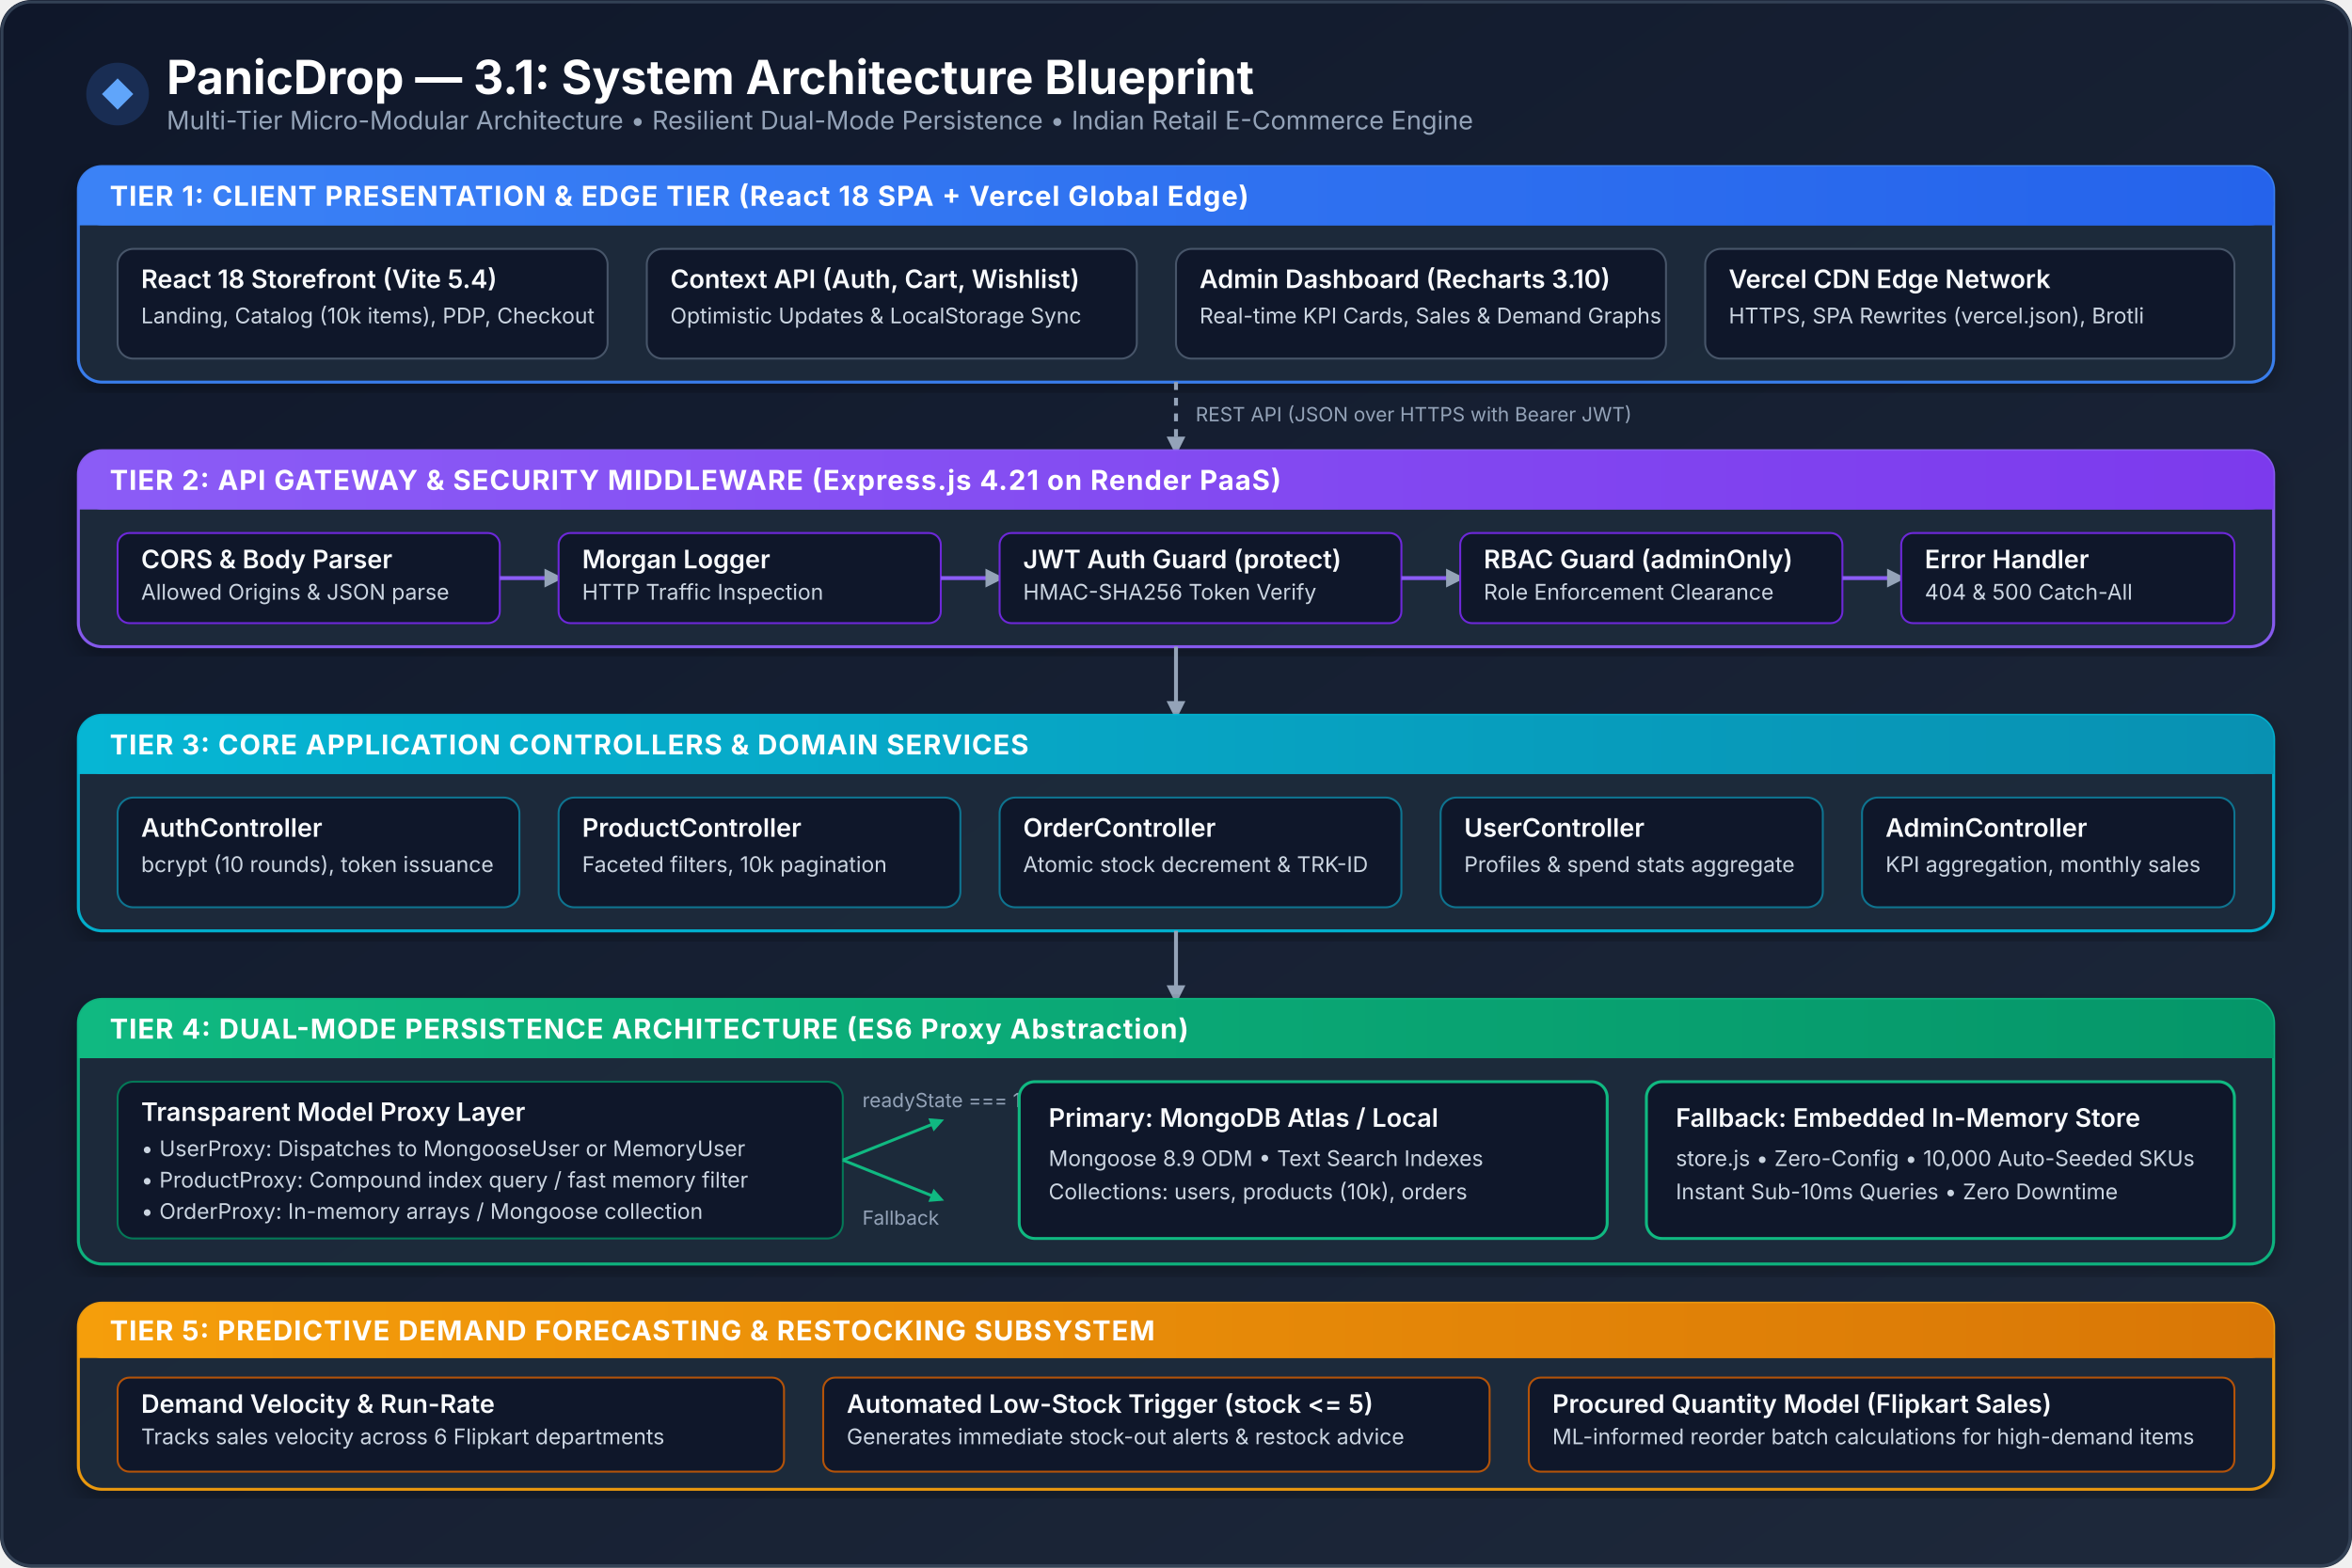
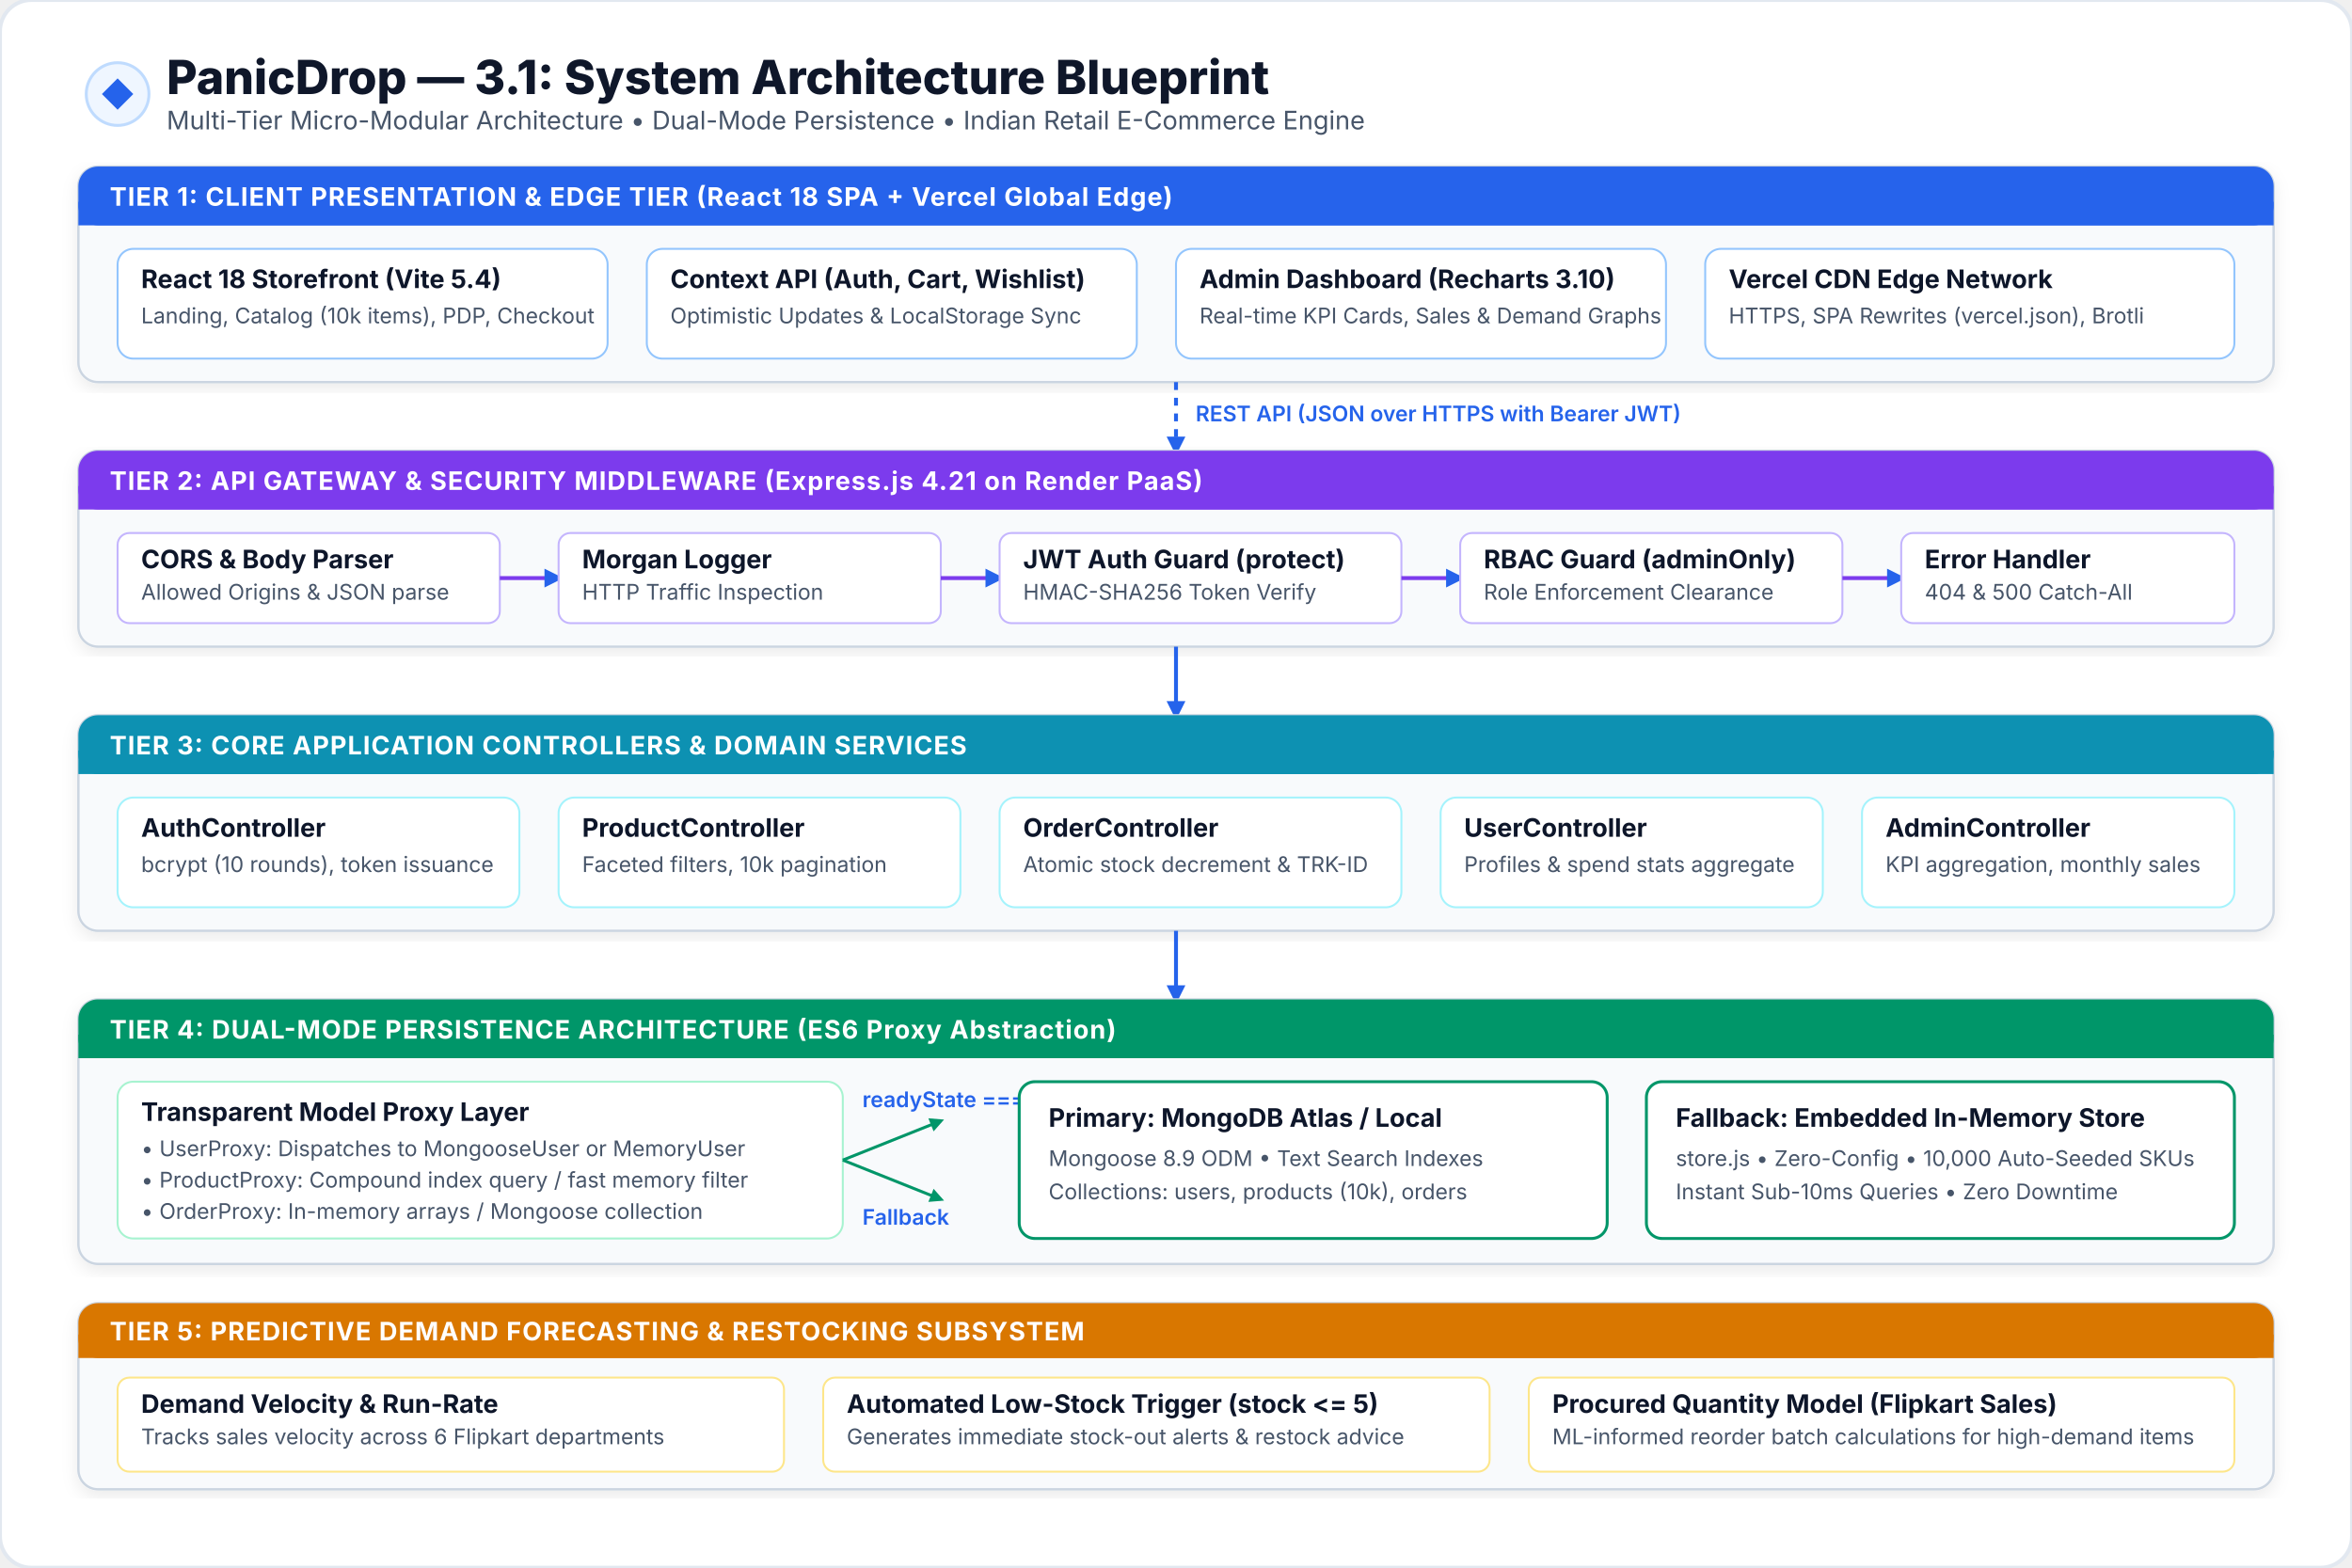
<svg xmlns="http://www.w3.org/2000/svg" viewBox="0 0 1200 800" width="100%" height="100%">
  <defs>
-     <linearGradient id="bgGrad" x1="0%" y1="0%" x2="100%" y2="100%">
-       <stop offset="0%" stop-color="#0f172a" />
-       <stop offset="100%" stop-color="#1e293b" />
-     </linearGradient>
-     <linearGradient id="clientGrad" x1="0%" y1="0%" x2="100%" y2="0%">
-       <stop offset="0%" stop-color="#3b82f6" />
-       <stop offset="100%" stop-color="#2563eb" />
-     </linearGradient>
-     <linearGradient id="apiGrad" x1="0%" y1="0%" x2="100%" y2="0%">
-       <stop offset="0%" stop-color="#8b5cf6" />
-       <stop offset="100%" stop-color="#7c3aed" />
-     </linearGradient>
-     <linearGradient id="serviceGrad" x1="0%" y1="0%" x2="100%" y2="0%">
-       <stop offset="0%" stop-color="#06b6d4" />
-       <stop offset="100%" stop-color="#0891b2" />
-     </linearGradient>
-     <linearGradient id="dbGrad" x1="0%" y1="0%" x2="100%" y2="0%">
-       <stop offset="0%" stop-color="#10b981" />
-       <stop offset="100%" stop-color="#059669" />
-     </linearGradient>
-     <linearGradient id="mlGrad" x1="0%" y1="0%" x2="100%" y2="0%">
-       <stop offset="0%" stop-color="#f59e0b" />
-       <stop offset="100%" stop-color="#d97706" />
-     </linearGradient>
    <filter id="shadow" x="-5%" y="-5%" width="110%" height="110%">
-       <feDropShadow dx="0" dy="4" stdDeviation="6" flood-color="#000" flood-opacity="0.35" />
+       <feDropShadow dx="0" dy="3" stdDeviation="4" flood-color="#0f172a" flood-opacity="0.08" />
    </filter>
    <marker id="arrow" viewBox="0 0 10 10" refX="6" refY="5" markerWidth="6" markerHeight="6" orient="auto-start-reverse">
-       <path d="M 0 1 L 8 5 L 0 9 z" fill="#94a3b8" />
+       <path d="M 0 1 L 8 5 L 0 9 z" fill="#2563eb" />
    </marker>
    <marker id="arrow-green" viewBox="0 0 10 10" refX="6" refY="5" markerWidth="6" markerHeight="6" orient="auto-start-reverse">
-       <path d="M 0 1 L 8 5 L 0 9 z" fill="#10b981" />
+       <path d="M 0 1 L 8 5 L 0 9 z" fill="#059669" />
    </marker>
  </defs>
  <style>
-     .title { font-family: system-ui, -apple-system, sans-serif; font-size: 24px; font-weight: 700; fill: #ffffff; }
-     .subtitle { font-family: system-ui, -apple-system, sans-serif; font-size: 13px; fill: #94a3b8; }
-     .tier-title { font-family: system-ui, -apple-system, sans-serif; font-size: 14px; font-weight: 700; fill: #ffffff; letter-spacing: 0.5px; }
-     .box-title { font-family: system-ui, -apple-system, sans-serif; font-size: 13px; font-weight: 600; fill: #f8fafc; }
-     .box-desc { font-family: system-ui, -apple-system, sans-serif; font-size: 11px; fill: #cbd5e1; }
-     .badge { font-family: system-ui, -apple-system, sans-serif; font-size: 10px; font-weight: 600; }
-     .conn-label { font-family: system-ui, -apple-system, sans-serif; font-size: 10px; fill: #94a3b8; }
+     .title { font-family: system-ui, -apple-system, sans-serif; font-size: 24px; font-weight: 800; fill: #0f172a; }
+     .subtitle { font-family: system-ui, -apple-system, sans-serif; font-size: 13px; fill: #475569; }
+     .tier-title { font-family: system-ui, -apple-system, sans-serif; font-size: 13px; font-weight: 700; fill: #ffffff; letter-spacing: 0.5px; }
+     .box-title { font-family: system-ui, -apple-system, sans-serif; font-size: 13px; font-weight: 700; fill: #0f172a; }
+     .box-desc { font-family: system-ui, -apple-system, sans-serif; font-size: 11px; fill: #475569; }
+     .conn-label { font-family: system-ui, -apple-system, sans-serif; font-size: 11px; font-weight: 600; fill: #2563eb; }
  </style>
-   <rect width="1200" height="800" rx="16" fill="url(#bgGrad)" />
-   <rect x="1" y="1" width="1198" height="798" rx="15" fill="none" stroke="#334155" stroke-width="1.5" />
+   <rect width="1200" height="800" rx="16" fill="#ffffff" stroke="#e2e8f0" stroke-width="2" />
  <g transform="translate(40, 30)">
-     <circle cx="20" cy="18" r="16" fill="#3b82f6" opacity="0.2" />
-     <path d="M12 18 L20 10 L28 18 L20 26 Z" fill="#60a5fa" />
+     <circle cx="20" cy="18" r="16" fill="#eff6ff" stroke="#bfdbfe" stroke-width="1.5" />
+     <path d="M12 18 L20 10 L28 18 L20 26 Z" fill="#2563eb" />
    <text x="45" y="18" class="title">PanicDrop — 3.1: System Architecture Blueprint</text>
-     <text x="45" y="36" class="subtitle">Multi-Tier Micro-Modular Architecture • Resilient Dual-Mode Persistence • Indian Retail E-Commerce Engine</text>
+     <text x="45" y="36" class="subtitle">Multi-Tier Micro-Modular Architecture • Dual-Mode Persistence • Indian Retail E-Commerce Engine</text>
  </g>
-   <g transform="translate(40, 85)">
-     <rect width="1120" height="110" rx="12" fill="#1e293b" stroke="#3b82f6" stroke-width="1.5" filter="url(#shadow)" opacity="0.95" />
-     <rect width="1120" height="30" rx="12" fill="url(#clientGrad)" />
-     <rect y="18" width="1120" height="12" fill="url(#clientGrad)" />
+   <g transform="translate(40, 85)" filter="url(#shadow)">
+     <rect width="1120" height="110" rx="10" fill="#f8fafc" stroke="#cbd5e1" stroke-width="1.2" />
+     <rect width="1120" height="30" rx="10" fill="#2563eb" />
+     <rect y="18" width="1120" height="12" fill="#2563eb" />
    <text x="16" y="20" class="tier-title">TIER 1: CLIENT PRESENTATION &amp; EDGE TIER (React 18 SPA + Vercel Global Edge)</text>
-     <rect x="20" y="42" width="250" height="56" rx="8" fill="#0f172a" stroke="#475569" stroke-width="1" />
+     <rect x="20" y="42" width="250" height="56" rx="8" fill="#ffffff" stroke="#93c5fd" stroke-width="1" />
    <text x="32" y="62" class="box-title">React 18 Storefront (Vite 5.4)</text>
    <text x="32" y="80" class="box-desc">Landing, Catalog (10k items), PDP, Checkout</text>
-     <rect x="290" y="42" width="250" height="56" rx="8" fill="#0f172a" stroke="#475569" stroke-width="1" />
+     <rect x="290" y="42" width="250" height="56" rx="8" fill="#ffffff" stroke="#93c5fd" stroke-width="1" />
    <text x="302" y="62" class="box-title">Context API (Auth, Cart, Wishlist)</text>
    <text x="302" y="80" class="box-desc">Optimistic Updates &amp; LocalStorage Sync</text>
-     <rect x="560" y="42" width="250" height="56" rx="8" fill="#0f172a" stroke="#475569" stroke-width="1" />
+     <rect x="560" y="42" width="250" height="56" rx="8" fill="#ffffff" stroke="#93c5fd" stroke-width="1" />
    <text x="572" y="62" class="box-title">Admin Dashboard (Recharts 3.10)</text>
    <text x="572" y="80" class="box-desc">Real-time KPI Cards, Sales &amp; Demand Graphs</text>
-     <rect x="830" y="42" width="270" height="56" rx="8" fill="#0f172a" stroke="#475569" stroke-width="1" />
+     <rect x="830" y="42" width="270" height="56" rx="8" fill="#ffffff" stroke="#93c5fd" stroke-width="1" />
    <text x="842" y="62" class="box-title">Vercel CDN Edge Network</text>
    <text x="842" y="80" class="box-desc">HTTPS, SPA Rewrites (vercel.json), Brotli</text>
  </g>
-   <line x1="600" y1="195" x2="600" y2="230" stroke="#94a3b8" stroke-width="2" stroke-dasharray="4" marker-end="url(#arrow)" />
+   <line x1="600" y1="195" x2="600" y2="230" stroke="#2563eb" stroke-width="2" stroke-dasharray="4" marker-end="url(#arrow)" />
  <text x="610" y="215" class="conn-label">REST API (JSON over HTTPS with Bearer JWT)</text>
-   <g transform="translate(40, 230)">
-     <rect width="1120" height="100" rx="12" fill="#1e293b" stroke="#8b5cf6" stroke-width="1.5" filter="url(#shadow)" opacity="0.95" />
-     <rect width="1120" height="30" rx="12" fill="url(#apiGrad)" />
-     <rect y="18" width="1120" height="12" fill="url(#apiGrad)" />
+   <g transform="translate(40, 230)" filter="url(#shadow)">
+     <rect width="1120" height="100" rx="10" fill="#f8fafc" stroke="#cbd5e1" stroke-width="1.2" />
+     <rect width="1120" height="30" rx="10" fill="#7c3aed" />
+     <rect y="18" width="1120" height="12" fill="#7c3aed" />
    <text x="16" y="20" class="tier-title">TIER 2: API GATEWAY &amp; SECURITY MIDDLEWARE (Express.js 4.21 on Render PaaS)</text>
-     <rect x="20" y="42" width="195" height="46" rx="6" fill="#0f172a" stroke="#6d28d9" stroke-width="1" />
+     <rect x="20" y="42" width="195" height="46" rx="6" fill="#ffffff" stroke="#c4b5fd" stroke-width="1" />
    <text x="32" y="60" class="box-title">CORS &amp; Body Parser</text>
    <text x="32" y="76" class="box-desc">Allowed Origins &amp; JSON parse</text>
-     <line x1="215" y1="65" x2="245" y2="65" stroke="#8b5cf6" stroke-width="2" marker-end="url(#arrow)" />
-     <rect x="245" y="42" width="195" height="46" rx="6" fill="#0f172a" stroke="#6d28d9" stroke-width="1" />
+     <line x1="215" y1="65" x2="245" y2="65" stroke="#7c3aed" stroke-width="2" marker-end="url(#arrow)" />
+     <rect x="245" y="42" width="195" height="46" rx="6" fill="#ffffff" stroke="#c4b5fd" stroke-width="1" />
    <text x="257" y="60" class="box-title">Morgan Logger</text>
    <text x="257" y="76" class="box-desc">HTTP Traffic Inspection</text>
-     <line x1="440" y1="65" x2="470" y2="65" stroke="#8b5cf6" stroke-width="2" marker-end="url(#arrow)" />
-     <rect x="470" y="42" width="205" height="46" rx="6" fill="#0f172a" stroke="#6d28d9" stroke-width="1" />
+     <line x1="440" y1="65" x2="470" y2="65" stroke="#7c3aed" stroke-width="2" marker-end="url(#arrow)" />
+     <rect x="470" y="42" width="205" height="46" rx="6" fill="#ffffff" stroke="#c4b5fd" stroke-width="1" />
    <text x="482" y="60" class="box-title">JWT Auth Guard (protect)</text>
    <text x="482" y="76" class="box-desc">HMAC-SHA256 Token Verify</text>
-     <line x1="675" y1="65" x2="705" y2="65" stroke="#8b5cf6" stroke-width="2" marker-end="url(#arrow)" />
-     <rect x="705" y="42" width="195" height="46" rx="6" fill="#0f172a" stroke="#6d28d9" stroke-width="1" />
+     <line x1="675" y1="65" x2="705" y2="65" stroke="#7c3aed" stroke-width="2" marker-end="url(#arrow)" />
+     <rect x="705" y="42" width="195" height="46" rx="6" fill="#ffffff" stroke="#c4b5fd" stroke-width="1" />
    <text x="717" y="60" class="box-title">RBAC Guard (adminOnly)</text>
    <text x="717" y="76" class="box-desc">Role Enforcement Clearance</text>
-     <line x1="900" y1="65" x2="930" y2="65" stroke="#8b5cf6" stroke-width="2" marker-end="url(#arrow)" />
-     <rect x="930" y="42" width="170" height="46" rx="6" fill="#0f172a" stroke="#6d28d9" stroke-width="1" />
+     <line x1="900" y1="65" x2="930" y2="65" stroke="#7c3aed" stroke-width="2" marker-end="url(#arrow)" />
+     <rect x="930" y="42" width="170" height="46" rx="6" fill="#ffffff" stroke="#c4b5fd" stroke-width="1" />
    <text x="942" y="60" class="box-title">Error Handler</text>
    <text x="942" y="76" class="box-desc">404 &amp; 500 Catch-All</text>
  </g>
-   <line x1="600" y1="330" x2="600" y2="365" stroke="#94a3b8" stroke-width="2" marker-end="url(#arrow)" />
-   <g transform="translate(40, 365)">
-     <rect width="1120" height="110" rx="12" fill="#1e293b" stroke="#06b6d4" stroke-width="1.5" filter="url(#shadow)" opacity="0.95" />
-     <rect width="1120" height="30" rx="12" fill="url(#serviceGrad)" />
-     <rect y="18" width="1120" height="12" fill="url(#serviceGrad)" />
+   <line x1="600" y1="330" x2="600" y2="365" stroke="#2563eb" stroke-width="2" marker-end="url(#arrow)" />
+   <g transform="translate(40, 365)" filter="url(#shadow)">
+     <rect width="1120" height="110" rx="10" fill="#f8fafc" stroke="#cbd5e1" stroke-width="1.2" />
+     <rect width="1120" height="30" rx="10" fill="#0891b2" />
+     <rect y="18" width="1120" height="12" fill="#0891b2" />
    <text x="16" y="20" class="tier-title">TIER 3: CORE APPLICATION CONTROLLERS &amp; DOMAIN SERVICES</text>
-     <rect x="20" y="42" width="205" height="56" rx="8" fill="#0f172a" stroke="#0e7490" stroke-width="1" />
+     <rect x="20" y="42" width="205" height="56" rx="8" fill="#ffffff" stroke="#a5f3fc" stroke-width="1" />
    <text x="32" y="62" class="box-title">AuthController</text>
    <text x="32" y="80" class="box-desc">bcrypt (10 rounds), token issuance</text>
-     <rect x="245" y="42" width="205" height="56" rx="8" fill="#0f172a" stroke="#0e7490" stroke-width="1" />
+     <rect x="245" y="42" width="205" height="56" rx="8" fill="#ffffff" stroke="#a5f3fc" stroke-width="1" />
    <text x="257" y="62" class="box-title">ProductController</text>
    <text x="257" y="80" class="box-desc">Faceted filters, 10k pagination</text>
-     <rect x="470" y="42" width="205" height="56" rx="8" fill="#0f172a" stroke="#0e7490" stroke-width="1" />
+     <rect x="470" y="42" width="205" height="56" rx="8" fill="#ffffff" stroke="#a5f3fc" stroke-width="1" />
    <text x="482" y="62" class="box-title">OrderController</text>
    <text x="482" y="80" class="box-desc">Atomic stock decrement &amp; TRK-ID</text>
-     <rect x="695" y="42" width="195" height="56" rx="8" fill="#0f172a" stroke="#0e7490" stroke-width="1" />
+     <rect x="695" y="42" width="195" height="56" rx="8" fill="#ffffff" stroke="#a5f3fc" stroke-width="1" />
    <text x="707" y="62" class="box-title">UserController</text>
    <text x="707" y="80" class="box-desc">Profiles &amp; spend stats aggregate</text>
-     <rect x="910" y="42" width="190" height="56" rx="8" fill="#0f172a" stroke="#0e7490" stroke-width="1" />
+     <rect x="910" y="42" width="190" height="56" rx="8" fill="#ffffff" stroke="#a5f3fc" stroke-width="1" />
    <text x="922" y="62" class="box-title">AdminController</text>
    <text x="922" y="80" class="box-desc">KPI aggregation, monthly sales</text>
  </g>
-   <line x1="600" y1="475" x2="600" y2="510" stroke="#94a3b8" stroke-width="2" marker-end="url(#arrow)" />
-   <g transform="translate(40, 510)">
-     <rect width="1120" height="135" rx="12" fill="#1e293b" stroke="#10b981" stroke-width="1.5" filter="url(#shadow)" opacity="0.95" />
-     <rect width="1120" height="30" rx="12" fill="url(#dbGrad)" />
-     <rect y="18" width="1120" height="12" fill="url(#dbGrad)" />
+   <line x1="600" y1="475" x2="600" y2="510" stroke="#2563eb" stroke-width="2" marker-end="url(#arrow)" />
+   <g transform="translate(40, 510)" filter="url(#shadow)">
+     <rect width="1120" height="135" rx="10" fill="#f8fafc" stroke="#cbd5e1" stroke-width="1.2" />
+     <rect width="1120" height="30" rx="10" fill="#059669" />
+     <rect y="18" width="1120" height="12" fill="#059669" />
    <text x="16" y="20" class="tier-title">TIER 4: DUAL-MODE PERSISTENCE ARCHITECTURE (ES6 Proxy Abstraction)</text>
-     <rect x="20" y="42" width="370" height="80" rx="8" fill="#0f172a" stroke="#047857" stroke-width="1" />
-     <text x="32" y="62" class="box-title">Transparent Model Proxy Layer</text>
+     <rect x="20" y="42" width="370" height="80" rx="8" fill="#ffffff" stroke="#a7f3d0" stroke-width="1" />
+     <text x="32" y="62" class="box-title" fill="#047857">Transparent Model Proxy Layer</text>
    <text x="32" y="80" class="box-desc">• UserProxy: Dispatches to MongooseUser or MemoryUser</text>
    <text x="32" y="96" class="box-desc">• ProductProxy: Compound index query / fast memory filter</text>
    <text x="32" y="112" class="box-desc">• OrderProxy: In-memory arrays / Mongoose collection</text>
-     <line x1="390" y1="82" x2="440" y2="62" stroke="#10b981" stroke-width="1.5" marker-end="url(#arrow-green)" />
-     <line x1="390" y1="82" x2="440" y2="102" stroke="#10b981" stroke-width="1.5" marker-end="url(#arrow-green)" />
-     <text x="400" y="55" class="conn-label" fill="#10b981">readyState === 1</text>
-     <text x="400" y="115" class="conn-label" fill="#10b981">Fallback</text>
-     <rect x="480" y="42" width="300" height="80" rx="8" fill="#0f172a" stroke="#10b981" stroke-width="1.5" />
-     <text x="495" y="65" class="box-title" fill="#34d399">Primary: MongoDB Atlas / Local</text>
+     <line x1="390" y1="82" x2="440" y2="62" stroke="#059669" stroke-width="1.5" marker-end="url(#arrow-green)" />
+     <line x1="390" y1="82" x2="440" y2="102" stroke="#059669" stroke-width="1.5" marker-end="url(#arrow-green)" />
+     <text x="400" y="55" class="conn-label" fill="#047857">readyState === 1</text>
+     <text x="400" y="115" class="conn-label" fill="#047857">Fallback</text>
+     <rect x="480" y="42" width="300" height="80" rx="8" fill="#ffffff" stroke="#059669" stroke-width="1.5" />
+     <text x="495" y="65" class="box-title" fill="#047857">Primary: MongoDB Atlas / Local</text>
    <text x="495" y="85" class="box-desc">Mongoose 8.9 ODM • Text Search Indexes</text>
    <text x="495" y="102" class="box-desc">Collections: users, products (10k), orders</text>
-     <rect x="800" y="42" width="300" height="80" rx="8" fill="#0f172a" stroke="#10b981" stroke-width="1.5" />
-     <text x="815" y="65" class="box-title" fill="#34d399">Fallback: Embedded In-Memory Store</text>
+     <rect x="800" y="42" width="300" height="80" rx="8" fill="#ffffff" stroke="#059669" stroke-width="1.5" />
+     <text x="815" y="65" class="box-title" fill="#047857">Fallback: Embedded In-Memory Store</text>
    <text x="815" y="85" class="box-desc">store.js • Zero-Config • 10,000 Auto-Seeded SKUs</text>
    <text x="815" y="102" class="box-desc">Instant Sub-10ms Queries • Zero Downtime</text>
  </g>
-   <g transform="translate(40, 665)">
-     <rect width="1120" height="95" rx="12" fill="#1e293b" stroke="#f59e0b" stroke-width="1.5" filter="url(#shadow)" opacity="0.95" />
-     <rect width="1120" height="28" rx="12" fill="url(#mlGrad)" />
-     <rect y="16" width="1120" height="12" fill="url(#mlGrad)" />
+   <g transform="translate(40, 665)" filter="url(#shadow)">
+     <rect width="1120" height="95" rx="10" fill="#f8fafc" stroke="#cbd5e1" stroke-width="1.2" />
+     <rect width="1120" height="28" rx="10" fill="#d97706" />
+     <rect y="16" width="1120" height="12" fill="#d97706" />
    <text x="16" y="19" class="tier-title">TIER 5: PREDICTIVE DEMAND FORECASTING &amp; RESTOCKING SUBSYSTEM</text>
-     <rect x="20" y="38" width="340" height="48" rx="6" fill="#0f172a" stroke="#b45309" stroke-width="1" />
+     <rect x="20" y="38" width="340" height="48" rx="6" fill="#ffffff" stroke="#fde68a" stroke-width="1" />
    <text x="32" y="56" class="box-title">Demand Velocity &amp; Run-Rate</text>
    <text x="32" y="72" class="box-desc">Tracks sales velocity across 6 Flipkart departments</text>
-     <rect x="380" y="38" width="340" height="48" rx="6" fill="#0f172a" stroke="#b45309" stroke-width="1" />
+     <rect x="380" y="38" width="340" height="48" rx="6" fill="#ffffff" stroke="#fde68a" stroke-width="1" />
    <text x="392" y="56" class="box-title">Automated Low-Stock Trigger (stock &lt;= 5)</text>
    <text x="392" y="72" class="box-desc">Generates immediate stock-out alerts &amp; restock advice</text>
-     <rect x="740" y="38" width="360" height="48" rx="6" fill="#0f172a" stroke="#b45309" stroke-width="1" />
+     <rect x="740" y="38" width="360" height="48" rx="6" fill="#ffffff" stroke="#fde68a" stroke-width="1" />
    <text x="752" y="56" class="box-title">Procured Quantity Model (Flipkart Sales)</text>
    <text x="752" y="72" class="box-desc">ML-informed reorder batch calculations for high-demand items</text>
  </g>
</svg>
